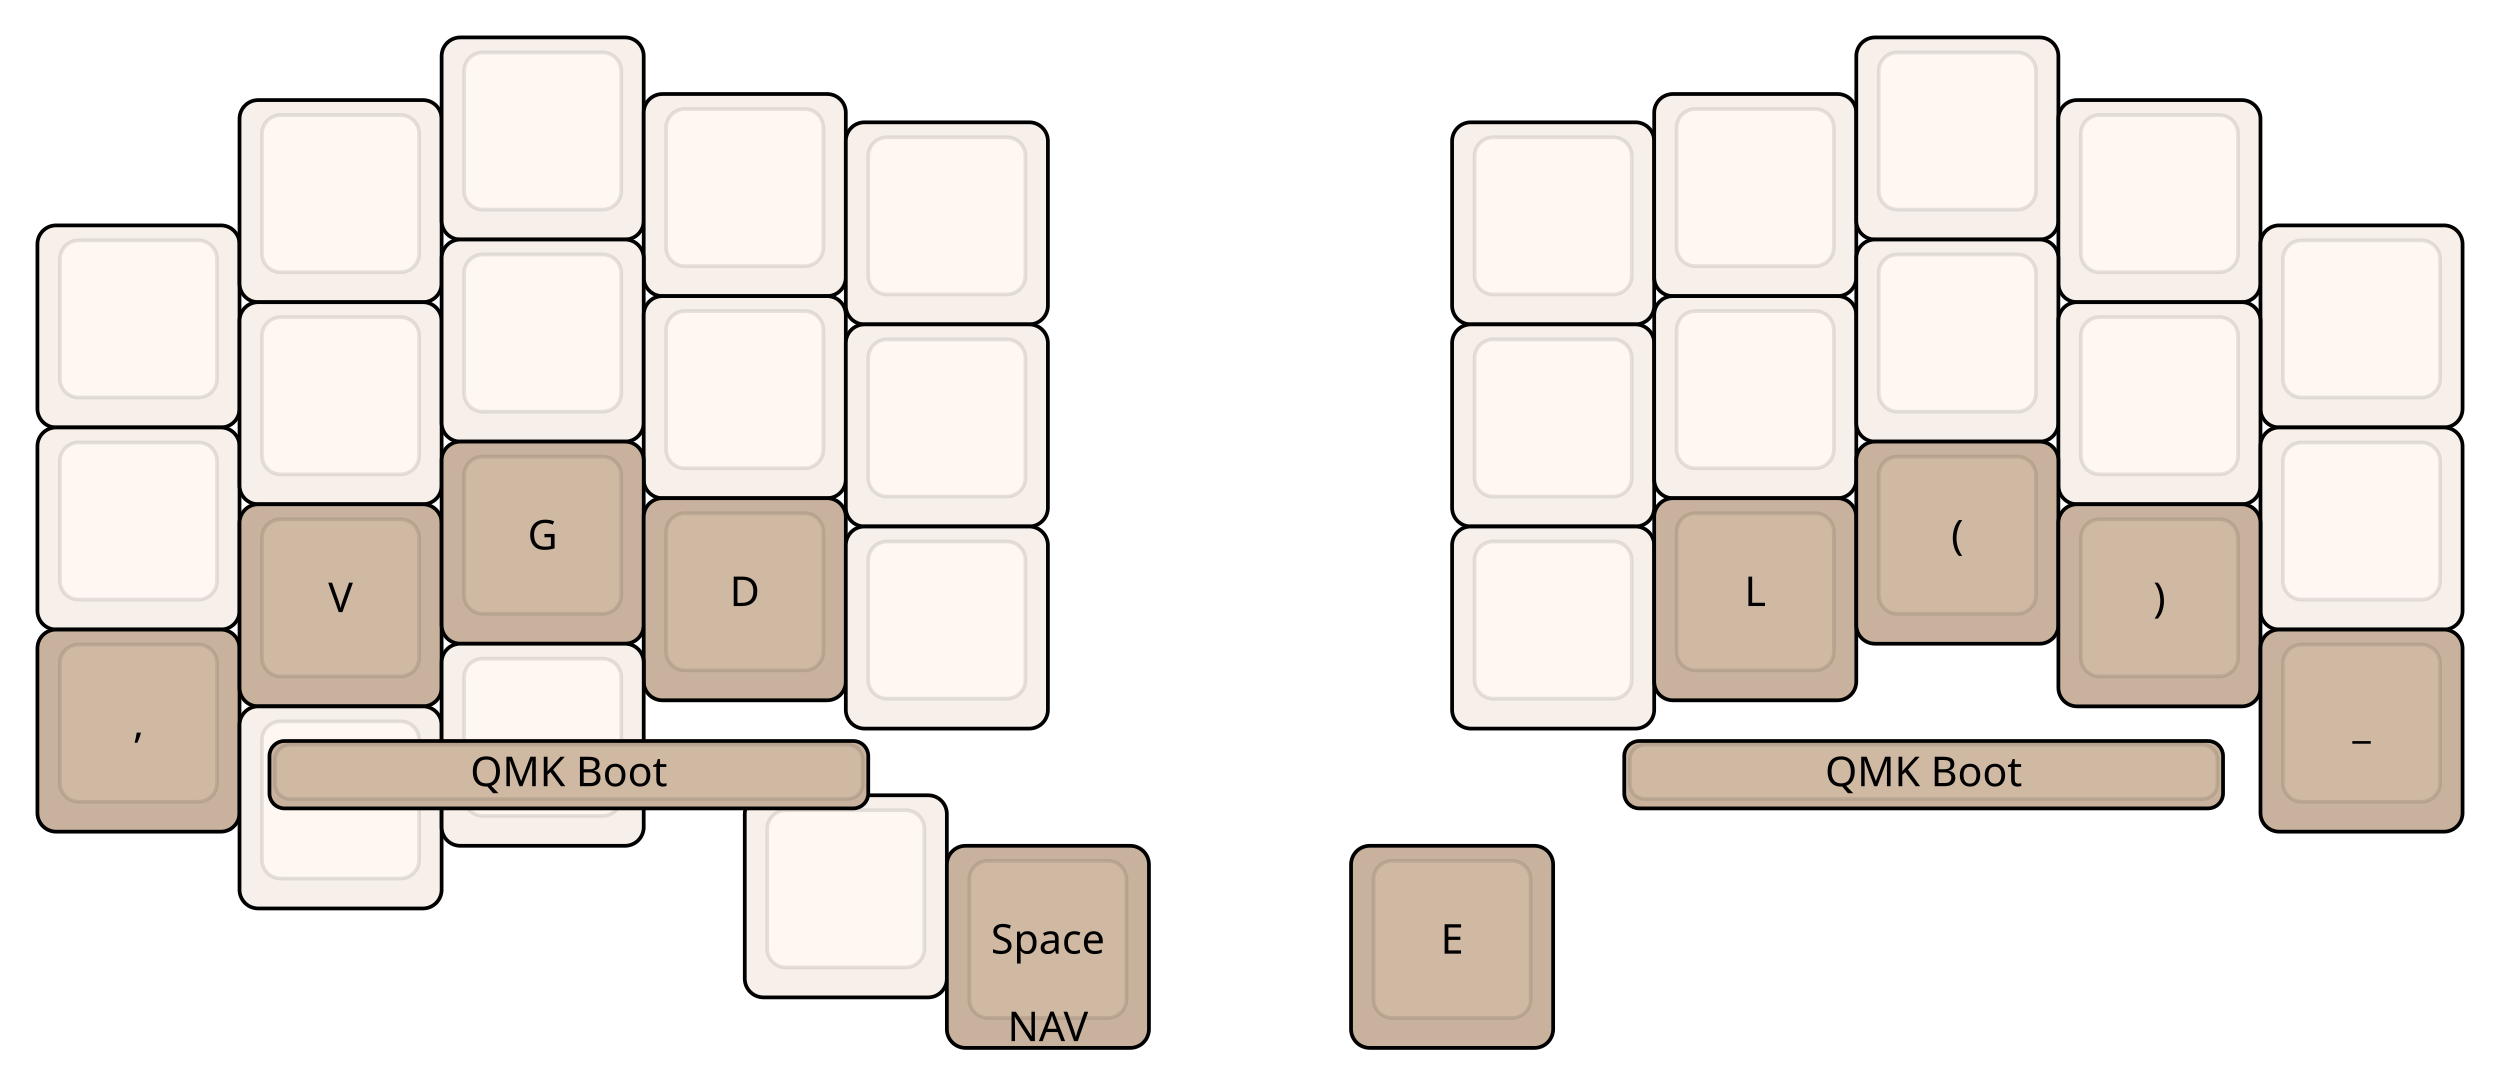
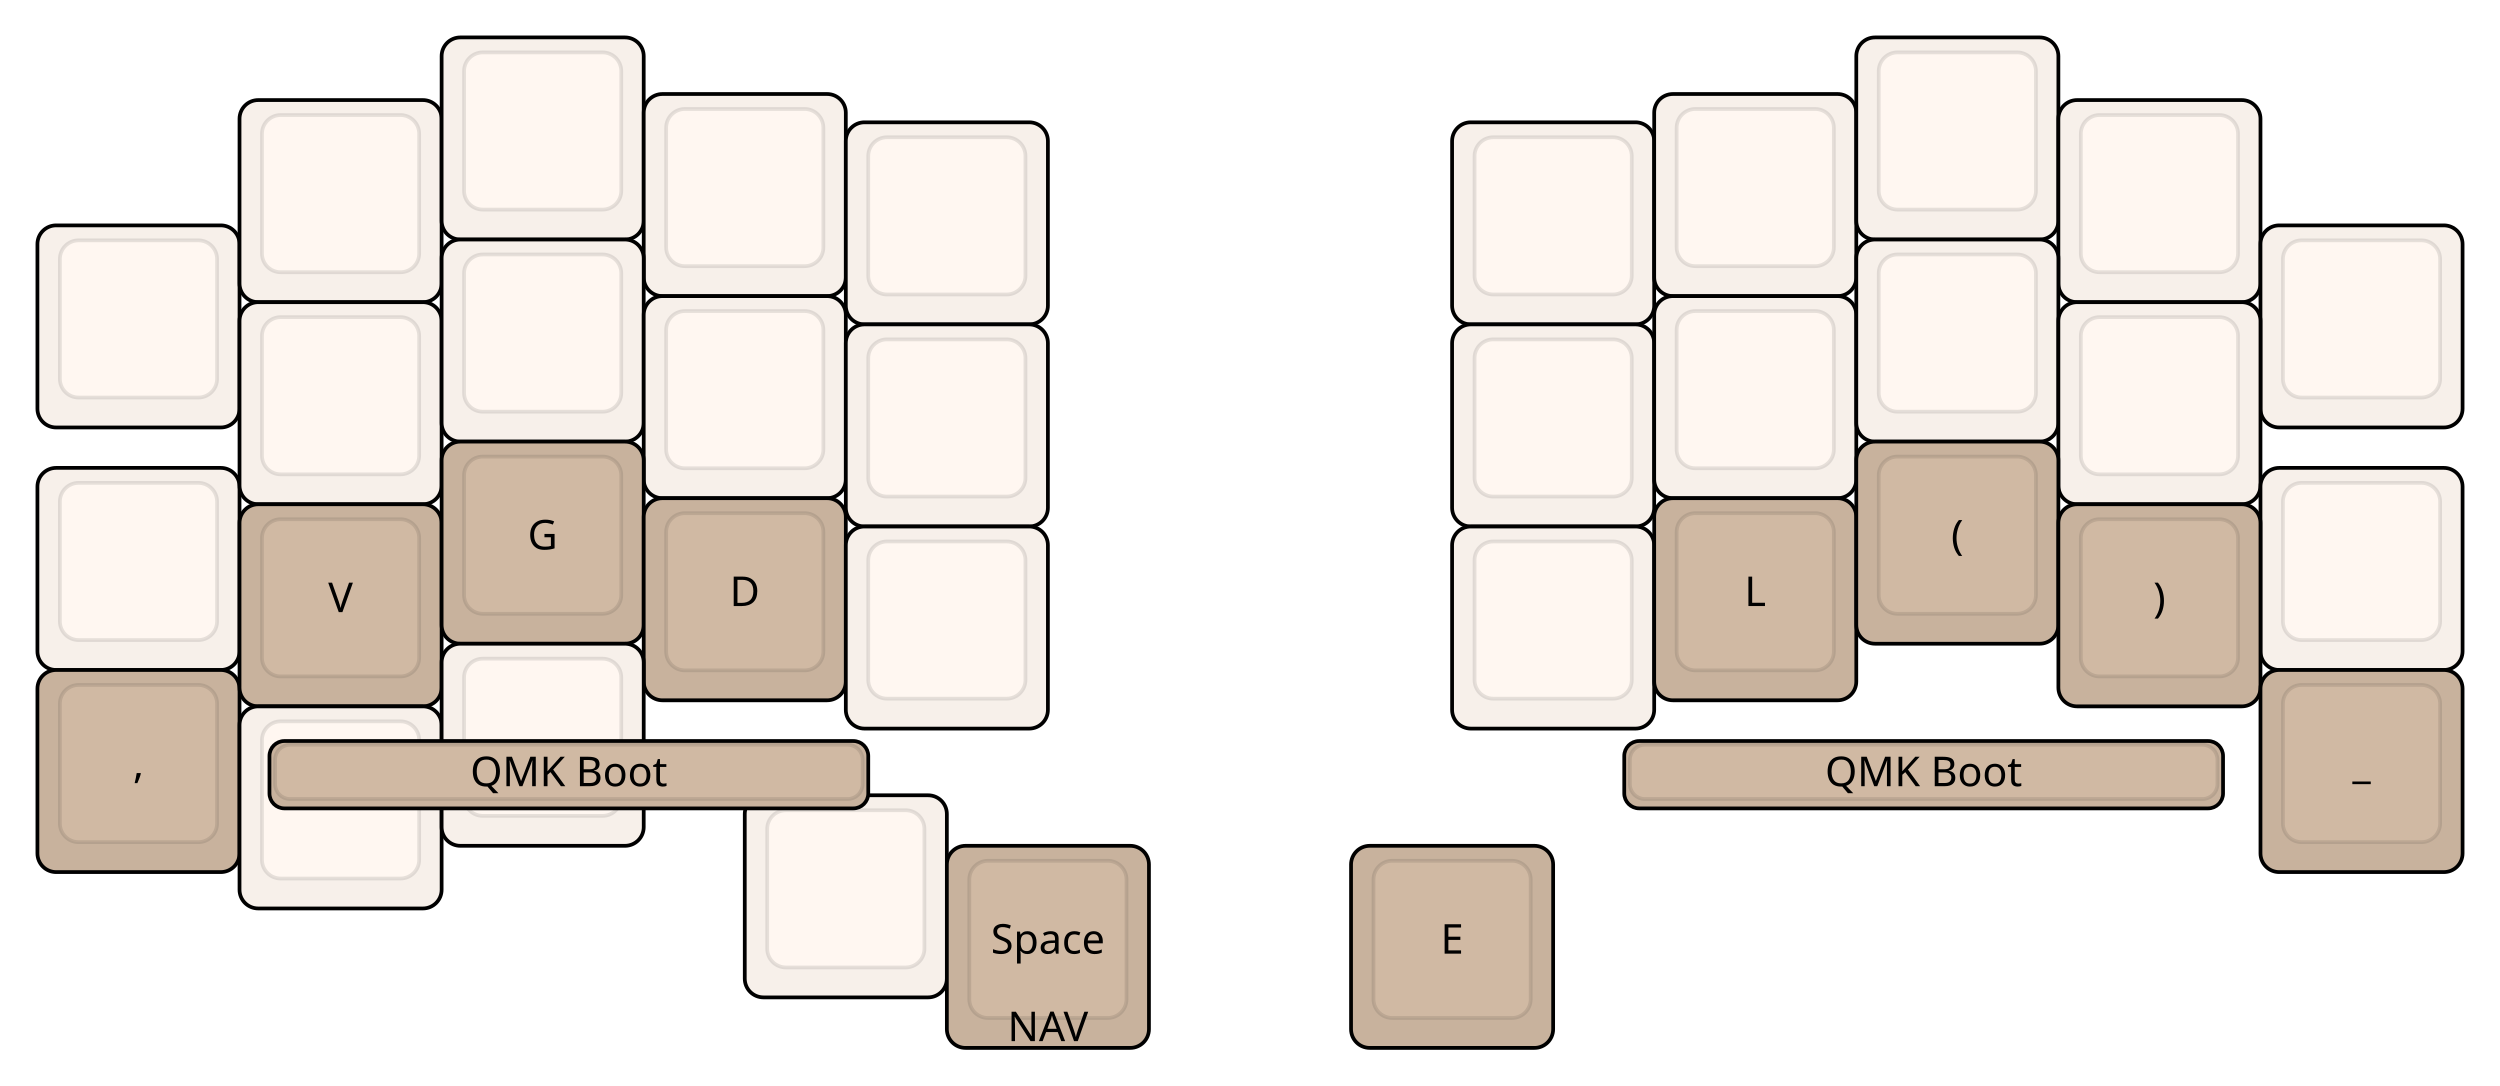
<svg xmlns="http://www.w3.org/2000/svg" width="668px" height="290x" viewBox="0 0 668 290">
  <style type="text/css">
    .keycap .border { stroke: black; stroke-width: 1; }
    .keycap .inner.border { stroke: rgba(0,0,0,.1); }
    .keycap { font-family: sans-serif; font-size: 11px}
    .combo-output { font-family: sans-serif; font-size: 16px}
    .combos .keycap { font-size: 8px}
  </style>
  <g class="keycap combo_background">
    <rect x="10" y="60.22" width="54" height="54" rx="5" fill="#f7f0ea" class="outer border" />
    <rect x="16" y="64.22" width="42" height="42" rx="5" fill="#fff7f1" class="inner border" />
  </g>
  <g class="keycap combo_background">
    <rect x="64" y="26.74" width="54" height="54" rx="5" fill="#f7f0ea" class="outer border" />
    <rect x="70" y="30.74" width="42" height="42" rx="5" fill="#fff7f1" class="inner border" />
  </g>
  <g class="keycap combo_background">
    <rect x="118" y="10" width="54" height="54" rx="5" fill="#f7f0ea" class="outer border" />
    <rect x="124" y="14" width="42" height="42" rx="5" fill="#fff7f1" class="inner border" />
  </g>
  <g class="keycap combo_background">
    <rect x="172" y="25.12" width="54" height="54" rx="5" fill="#f7f0ea" class="outer border" />
    <rect x="178" y="29.12" width="42" height="42" rx="5" fill="#fff7f1" class="inner border" />
  </g>
  <g class="keycap combo_background">
    <rect x="226" y="32.68" width="54" height="54" rx="5" fill="#f7f0ea" class="outer border" />
    <rect x="232" y="36.68" width="42" height="42" rx="5" fill="#fff7f1" class="inner border" />
  </g>
  <g class="keycap combo_background">
    <rect x="388" y="32.68" width="54" height="54" rx="5" fill="#f7f0ea" class="outer border" />
    <rect x="394" y="36.68" width="42" height="42" rx="5" fill="#fff7f1" class="inner border" />
  </g>
  <g class="keycap combo_background">
    <rect x="442" y="25.12" width="54" height="54" rx="5" fill="#f7f0ea" class="outer border" />
    <rect x="448" y="29.12" width="42" height="42" rx="5" fill="#fff7f1" class="inner border" />
  </g>
  <g class="keycap combo_background">
    <rect x="496" y="10" width="54" height="54" rx="5" fill="#f7f0ea" class="outer border" />
    <rect x="502" y="14" width="42" height="42" rx="5" fill="#fff7f1" class="inner border" />
  </g>
  <g class="keycap combo_background">
    <rect x="550" y="26.74" width="54" height="54" rx="5" fill="#f7f0ea" class="outer border" />
    <rect x="556" y="30.74" width="42" height="42" rx="5" fill="#fff7f1" class="inner border" />
  </g>
  <g class="keycap combo_background">
    <rect x="604" y="60.22" width="54" height="54" rx="5" fill="#f7f0ea" class="outer border" />
    <rect x="610" y="64.22" width="42" height="42" rx="5" fill="#fff7f1" class="inner border" />
  </g>
  <g class="keycap combo_background">
-     <rect x="10" y="114.22" width="54" height="54" rx="5" fill="#f7f0ea" class="outer border" />
-     <rect x="16" y="118.22" width="42" height="42" rx="5" fill="#fff7f1" class="inner border" />
+     <rect x="10" y="125.02" width="54" height="54" rx="5" fill="#f7f0ea" class="outer border" />
+     <rect x="16" y="129.02" width="42" height="42" rx="5" fill="#fff7f1" class="inner border" />
  </g>
  <g class="keycap combo_background">
    <rect x="64" y="80.74" width="54" height="54" rx="5" fill="#f7f0ea" class="outer border" />
    <rect x="70" y="84.74" width="42" height="42" rx="5" fill="#fff7f1" class="inner border" />
  </g>
  <g class="keycap combo_background">
    <rect x="118" y="64" width="54" height="54" rx="5" fill="#f7f0ea" class="outer border" />
    <rect x="124" y="68" width="42" height="42" rx="5" fill="#fff7f1" class="inner border" />
  </g>
  <g class="keycap combo_background">
    <rect x="172" y="79.12" width="54" height="54" rx="5" fill="#f7f0ea" class="outer border" />
    <rect x="178" y="83.12" width="42" height="42" rx="5" fill="#fff7f1" class="inner border" />
  </g>
  <g class="keycap combo_background">
    <rect x="226" y="86.68" width="54" height="54" rx="5" fill="#f7f0ea" class="outer border" />
    <rect x="232" y="90.68" width="42" height="42" rx="5" fill="#fff7f1" class="inner border" />
  </g>
  <g class="keycap combo_background">
    <rect x="388" y="86.68" width="54" height="54" rx="5" fill="#f7f0ea" class="outer border" />
    <rect x="394" y="90.68" width="42" height="42" rx="5" fill="#fff7f1" class="inner border" />
  </g>
  <g class="keycap combo_background">
    <rect x="442" y="79.12" width="54" height="54" rx="5" fill="#f7f0ea" class="outer border" />
    <rect x="448" y="83.12" width="42" height="42" rx="5" fill="#fff7f1" class="inner border" />
  </g>
  <g class="keycap combo_background">
    <rect x="496" y="64" width="54" height="54" rx="5" fill="#f7f0ea" class="outer border" />
    <rect x="502" y="68" width="42" height="42" rx="5" fill="#fff7f1" class="inner border" />
  </g>
  <g class="keycap combo_background">
    <rect x="550" y="80.74" width="54" height="54" rx="5" fill="#f7f0ea" class="outer border" />
    <rect x="556" y="84.74" width="42" height="42" rx="5" fill="#fff7f1" class="inner border" />
  </g>
  <g class="keycap combo_background">
-     <rect x="604" y="114.22" width="54" height="54" rx="5" fill="#f7f0ea" class="outer border" />
-     <rect x="610" y="118.22" width="42" height="42" rx="5" fill="#fff7f1" class="inner border" />
+     <rect x="604" y="125.02" width="54" height="54" rx="5" fill="#f7f0ea" class="outer border" />
+     <rect x="610" y="129.02" width="42" height="42" rx="5" fill="#fff7f1" class="inner border" />
  </g>
  <g class="keycap management">
-     <rect x="10" y="168.22" width="54" height="54" rx="5" fill="#c8b29d" class="outer border" />
-     <rect x="16" y="172.22" width="42" height="42" rx="5" fill="#d0b9a3" class="inner border" />
-     <text x="37" y="193.22" text-anchor="middle" dominant-baseline="middle" class="main">
+     <rect x="10" y="179.02" width="54" height="54" rx="5" fill="#c8b29d" class="outer border" />
+     <rect x="16" y="183.02" width="42" height="42" rx="5" fill="#d0b9a3" class="inner border" />
+     <text x="37" y="204.02" text-anchor="middle" dominant-baseline="middle" class="main">
      <tspan x="37" dy="0">,</tspan>
    </text>
  </g>
  <g class="keycap management">
    <rect x="64" y="134.74" width="54" height="54" rx="5" fill="#c8b29d" class="outer border" />
    <rect x="70" y="138.74" width="42" height="42" rx="5" fill="#d0b9a3" class="inner border" />
    <text x="91" y="159.74" text-anchor="middle" dominant-baseline="middle" class="main">
      <tspan x="91" dy="0">V</tspan>
    </text>
  </g>
  <g class="keycap management">
    <rect x="118" y="118" width="54" height="54" rx="5" fill="#c8b29d" class="outer border" />
    <rect x="124" y="122" width="42" height="42" rx="5" fill="#d0b9a3" class="inner border" />
    <text x="145" y="143" text-anchor="middle" dominant-baseline="middle" class="main">
      <tspan x="145" dy="0">G</tspan>
    </text>
  </g>
  <g class="keycap management">
    <rect x="172" y="133.12" width="54" height="54" rx="5" fill="#c8b29d" class="outer border" />
    <rect x="178" y="137.12" width="42" height="42" rx="5" fill="#d0b9a3" class="inner border" />
    <text x="199" y="158.12" text-anchor="middle" dominant-baseline="middle" class="main">
      <tspan x="199" dy="0">D</tspan>
    </text>
  </g>
  <g class="keycap combo_background">
    <rect x="226" y="140.68" width="54" height="54" rx="5" fill="#f7f0ea" class="outer border" />
    <rect x="232" y="144.68" width="42" height="42" rx="5" fill="#fff7f1" class="inner border" />
  </g>
  <g class="keycap combo_background">
    <rect x="388" y="140.68" width="54" height="54" rx="5" fill="#f7f0ea" class="outer border" />
    <rect x="394" y="144.68" width="42" height="42" rx="5" fill="#fff7f1" class="inner border" />
  </g>
  <g class="keycap management">
    <rect x="442" y="133.12" width="54" height="54" rx="5" fill="#c8b29d" class="outer border" />
    <rect x="448" y="137.12" width="42" height="42" rx="5" fill="#d0b9a3" class="inner border" />
    <text x="469" y="158.12" text-anchor="middle" dominant-baseline="middle" class="main">
      <tspan x="469" dy="0">L</tspan>
    </text>
  </g>
  <g class="keycap management">
    <rect x="496" y="118" width="54" height="54" rx="5" fill="#c8b29d" class="outer border" />
    <rect x="502" y="122" width="42" height="42" rx="5" fill="#d0b9a3" class="inner border" />
    <text x="523" y="143" text-anchor="middle" dominant-baseline="middle" class="main">
      <tspan x="523" dy="0">(</tspan>
    </text>
  </g>
  <g class="keycap management">
    <rect x="550" y="134.74" width="54" height="54" rx="5" fill="#c8b29d" class="outer border" />
    <rect x="556" y="138.74" width="42" height="42" rx="5" fill="#d0b9a3" class="inner border" />
    <text x="577" y="159.74" text-anchor="middle" dominant-baseline="middle" class="main">
      <tspan x="577" dy="0">)</tspan>
    </text>
  </g>
  <g class="keycap management">
-     <rect x="604" y="168.22" width="54" height="54" rx="5" fill="#c8b29d" class="outer border" />
-     <rect x="610" y="172.22" width="42" height="42" rx="5" fill="#d0b9a3" class="inner border" />
-     <text x="631" y="193.22" text-anchor="middle" dominant-baseline="middle" class="main">
+     <rect x="604" y="179.02" width="54" height="54" rx="5" fill="#c8b29d" class="outer border" />
+     <rect x="610" y="183.02" width="42" height="42" rx="5" fill="#d0b9a3" class="inner border" />
+     <text x="631" y="204.02" text-anchor="middle" dominant-baseline="middle" class="main">
      <tspan x="631" dy="0">_</tspan>
    </text>
  </g>
  <g class="keycap combo_background">
    <rect x="64" y="188.74" width="54" height="54" rx="5" fill="#f7f0ea" class="outer border" />
    <rect x="70" y="192.74" width="42" height="42" rx="5" fill="#fff7f1" class="inner border" />
  </g>
  <g class="keycap combo_background">
    <rect x="118" y="172" width="54" height="54" rx="5" fill="#f7f0ea" class="outer border" />
    <rect x="124" y="176" width="42" height="42" rx="5" fill="#fff7f1" class="inner border" />
  </g>
  <g class="keycap combo_background">
    <rect x="199" y="212.5" width="54" height="54" rx="5" fill="#f7f0ea" class="outer border" />
    <rect x="205" y="216.5" width="42" height="42" rx="5" fill="#fff7f1" class="inner border" />
  </g>
  <g class="keycap management">
    <rect x="253" y="226" width="54" height="54" rx="5" fill="#c8b29d" class="outer border" />
    <rect x="259" y="230" width="42" height="42" rx="5" fill="#d0b9a3" class="inner border" />
    <text x="280" y="251" text-anchor="middle" dominant-baseline="middle" class="main">
      <tspan x="280" dy="0">Space</tspan>
    </text>
    <text x="280" y="278.2" text-anchor="middle" class="sub">NAV</text>
  </g>
  <g class="keycap management">
    <rect x="361" y="226" width="54" height="54" rx="5" fill="#c8b29d" class="outer border" />
    <rect x="367" y="230" width="42" height="42" rx="5" fill="#d0b9a3" class="inner border" />
    <text x="388" y="251" text-anchor="middle" dominant-baseline="middle" class="main">
      <tspan x="388" dy="0">E</tspan>
    </text>
  </g>
  <g class="keycap management">
    <rect x="72" y="198" width="160" height="18" rx="4" fill="#c8b29d" class="outer border" />
    <rect x="73.5" y="199" width="157" height="14.5" rx="4" fill="#d0b9a3" class="inner border" />
    <text x="152" y="206.25" text-anchor="middle" dominant-baseline="middle" class="main">
      <tspan x="152" dy="0">QMK Boot</tspan>
    </text>
  </g>
  <g class="keycap management">
    <rect x="434" y="198" width="160" height="18" rx="4" fill="#c8b29d" class="outer border" />
    <rect x="435.5" y="199" width="157" height="14.5" rx="4" fill="#d0b9a3" class="inner border" />
    <text x="514" y="206.25" text-anchor="middle" dominant-baseline="middle" class="main">
      <tspan x="514" dy="0">QMK Boot</tspan>
    </text>
  </g>
</svg>
